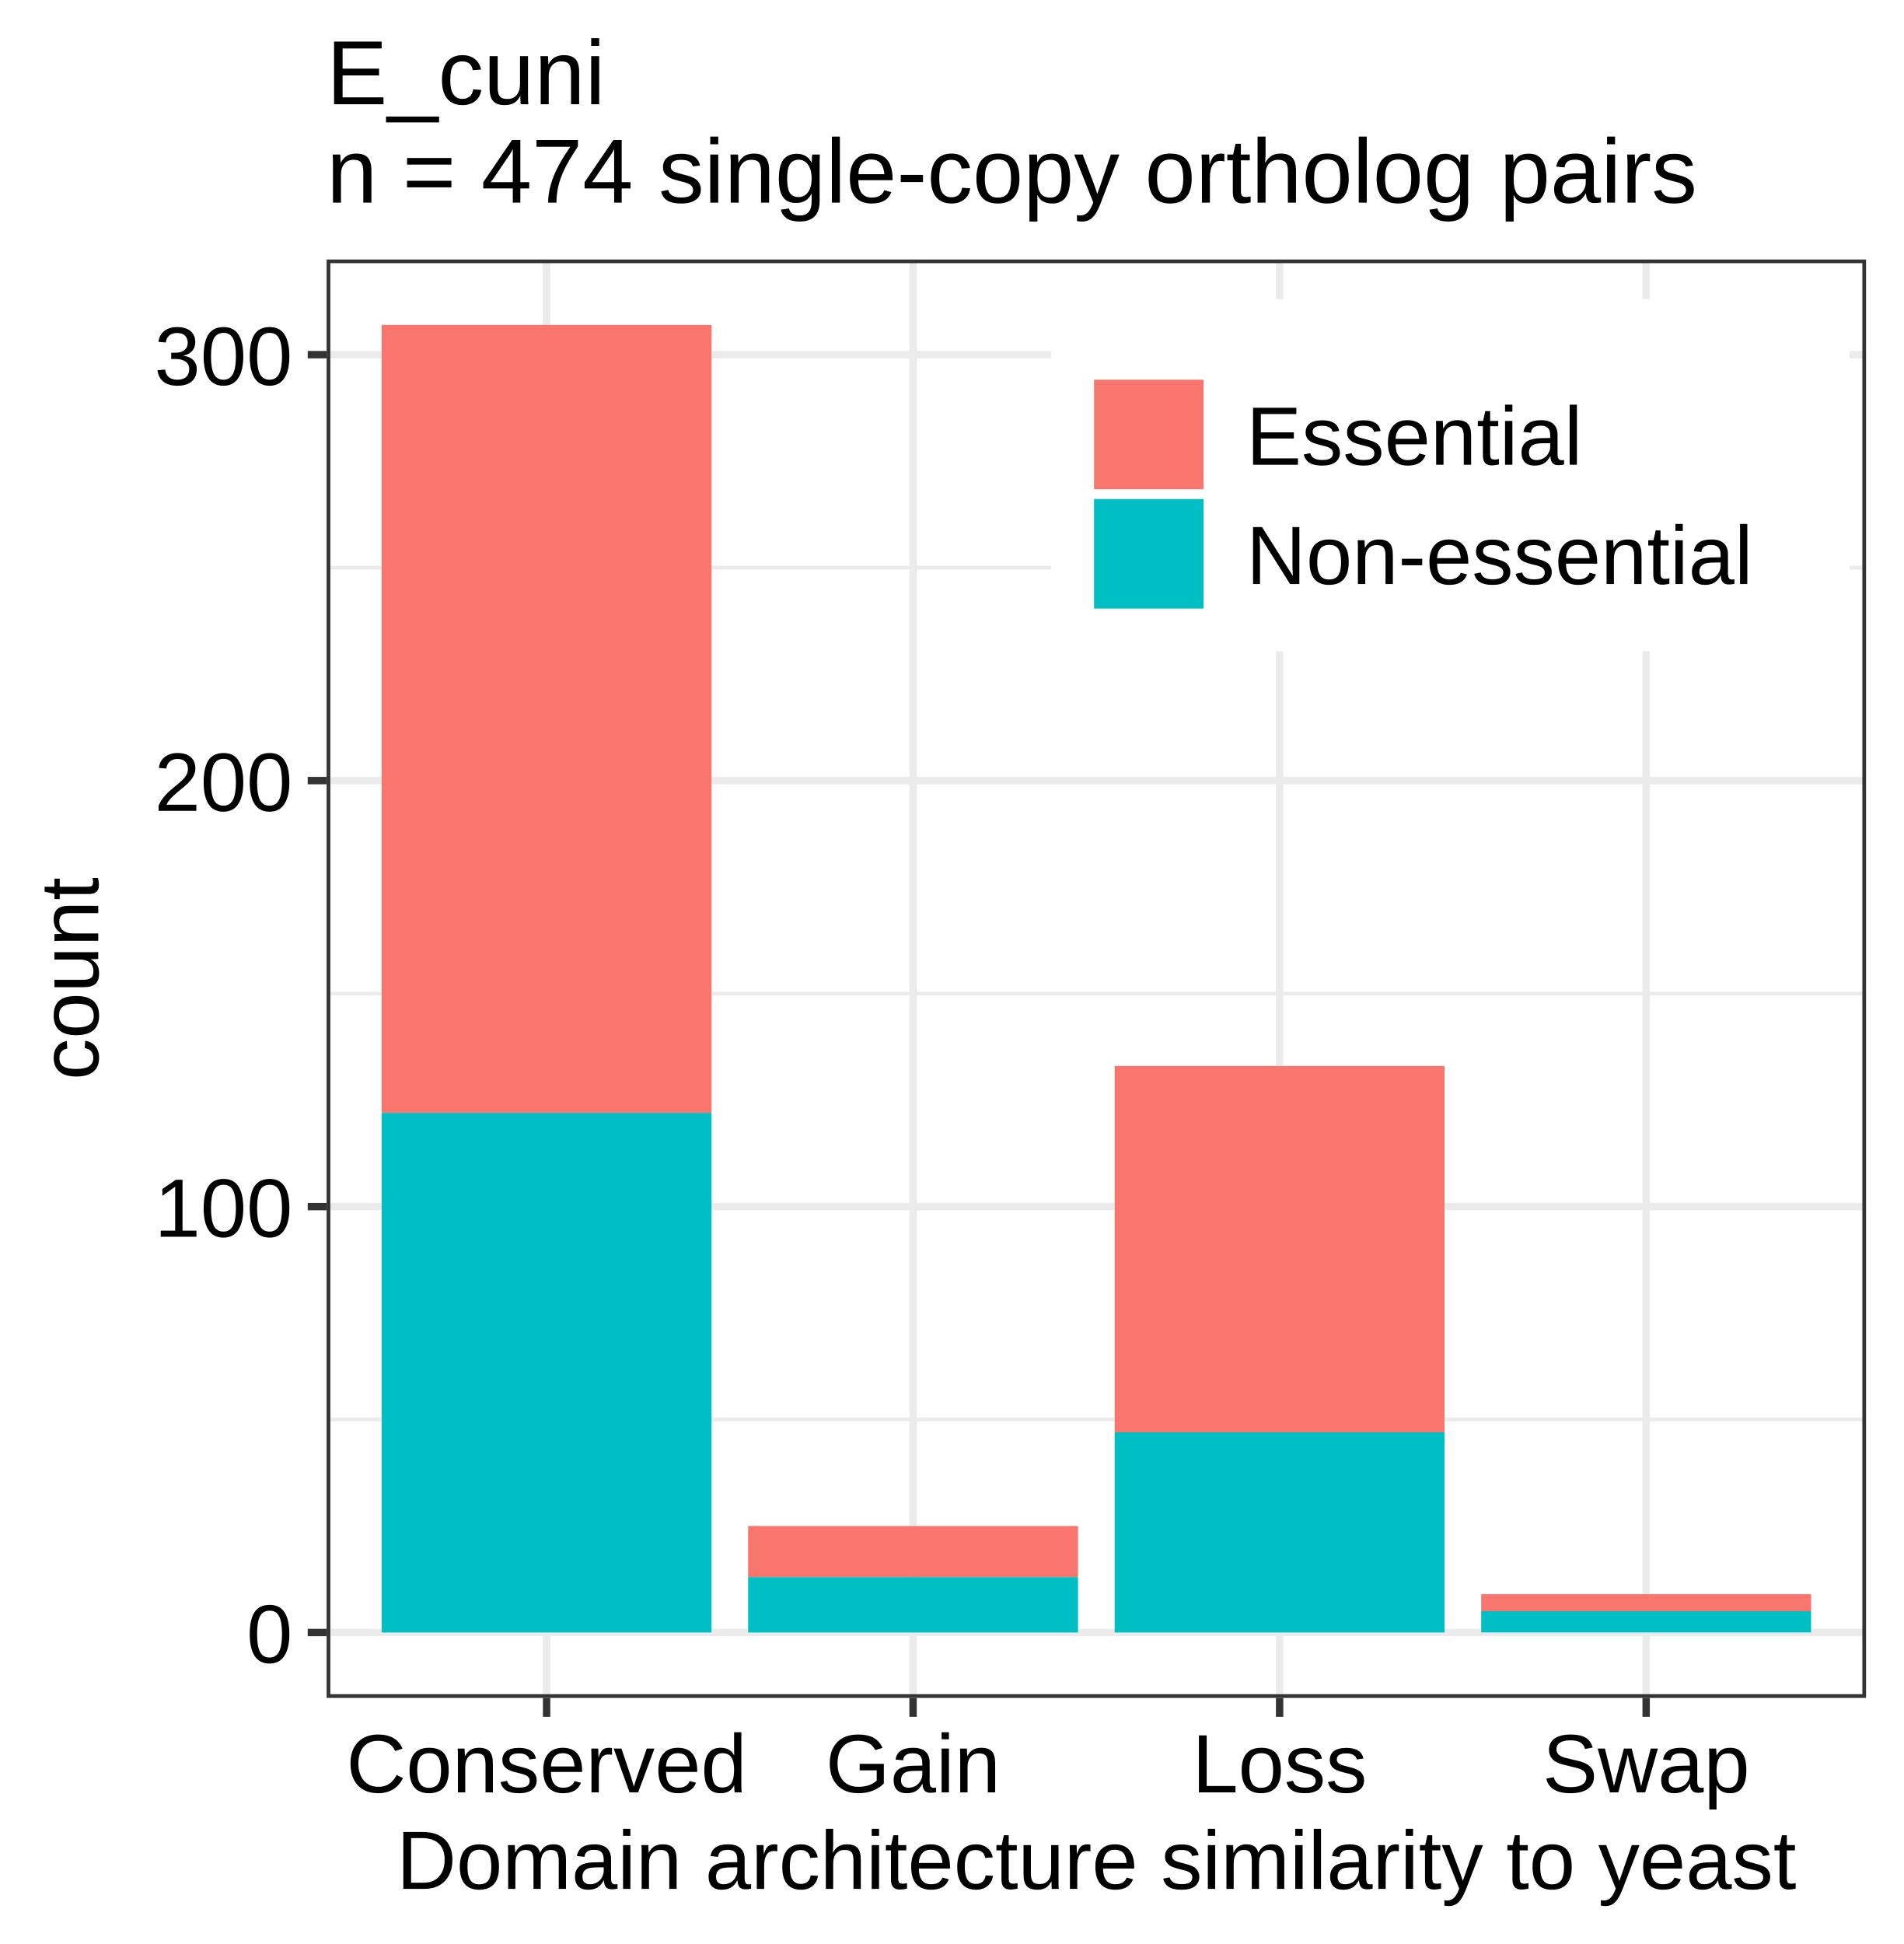
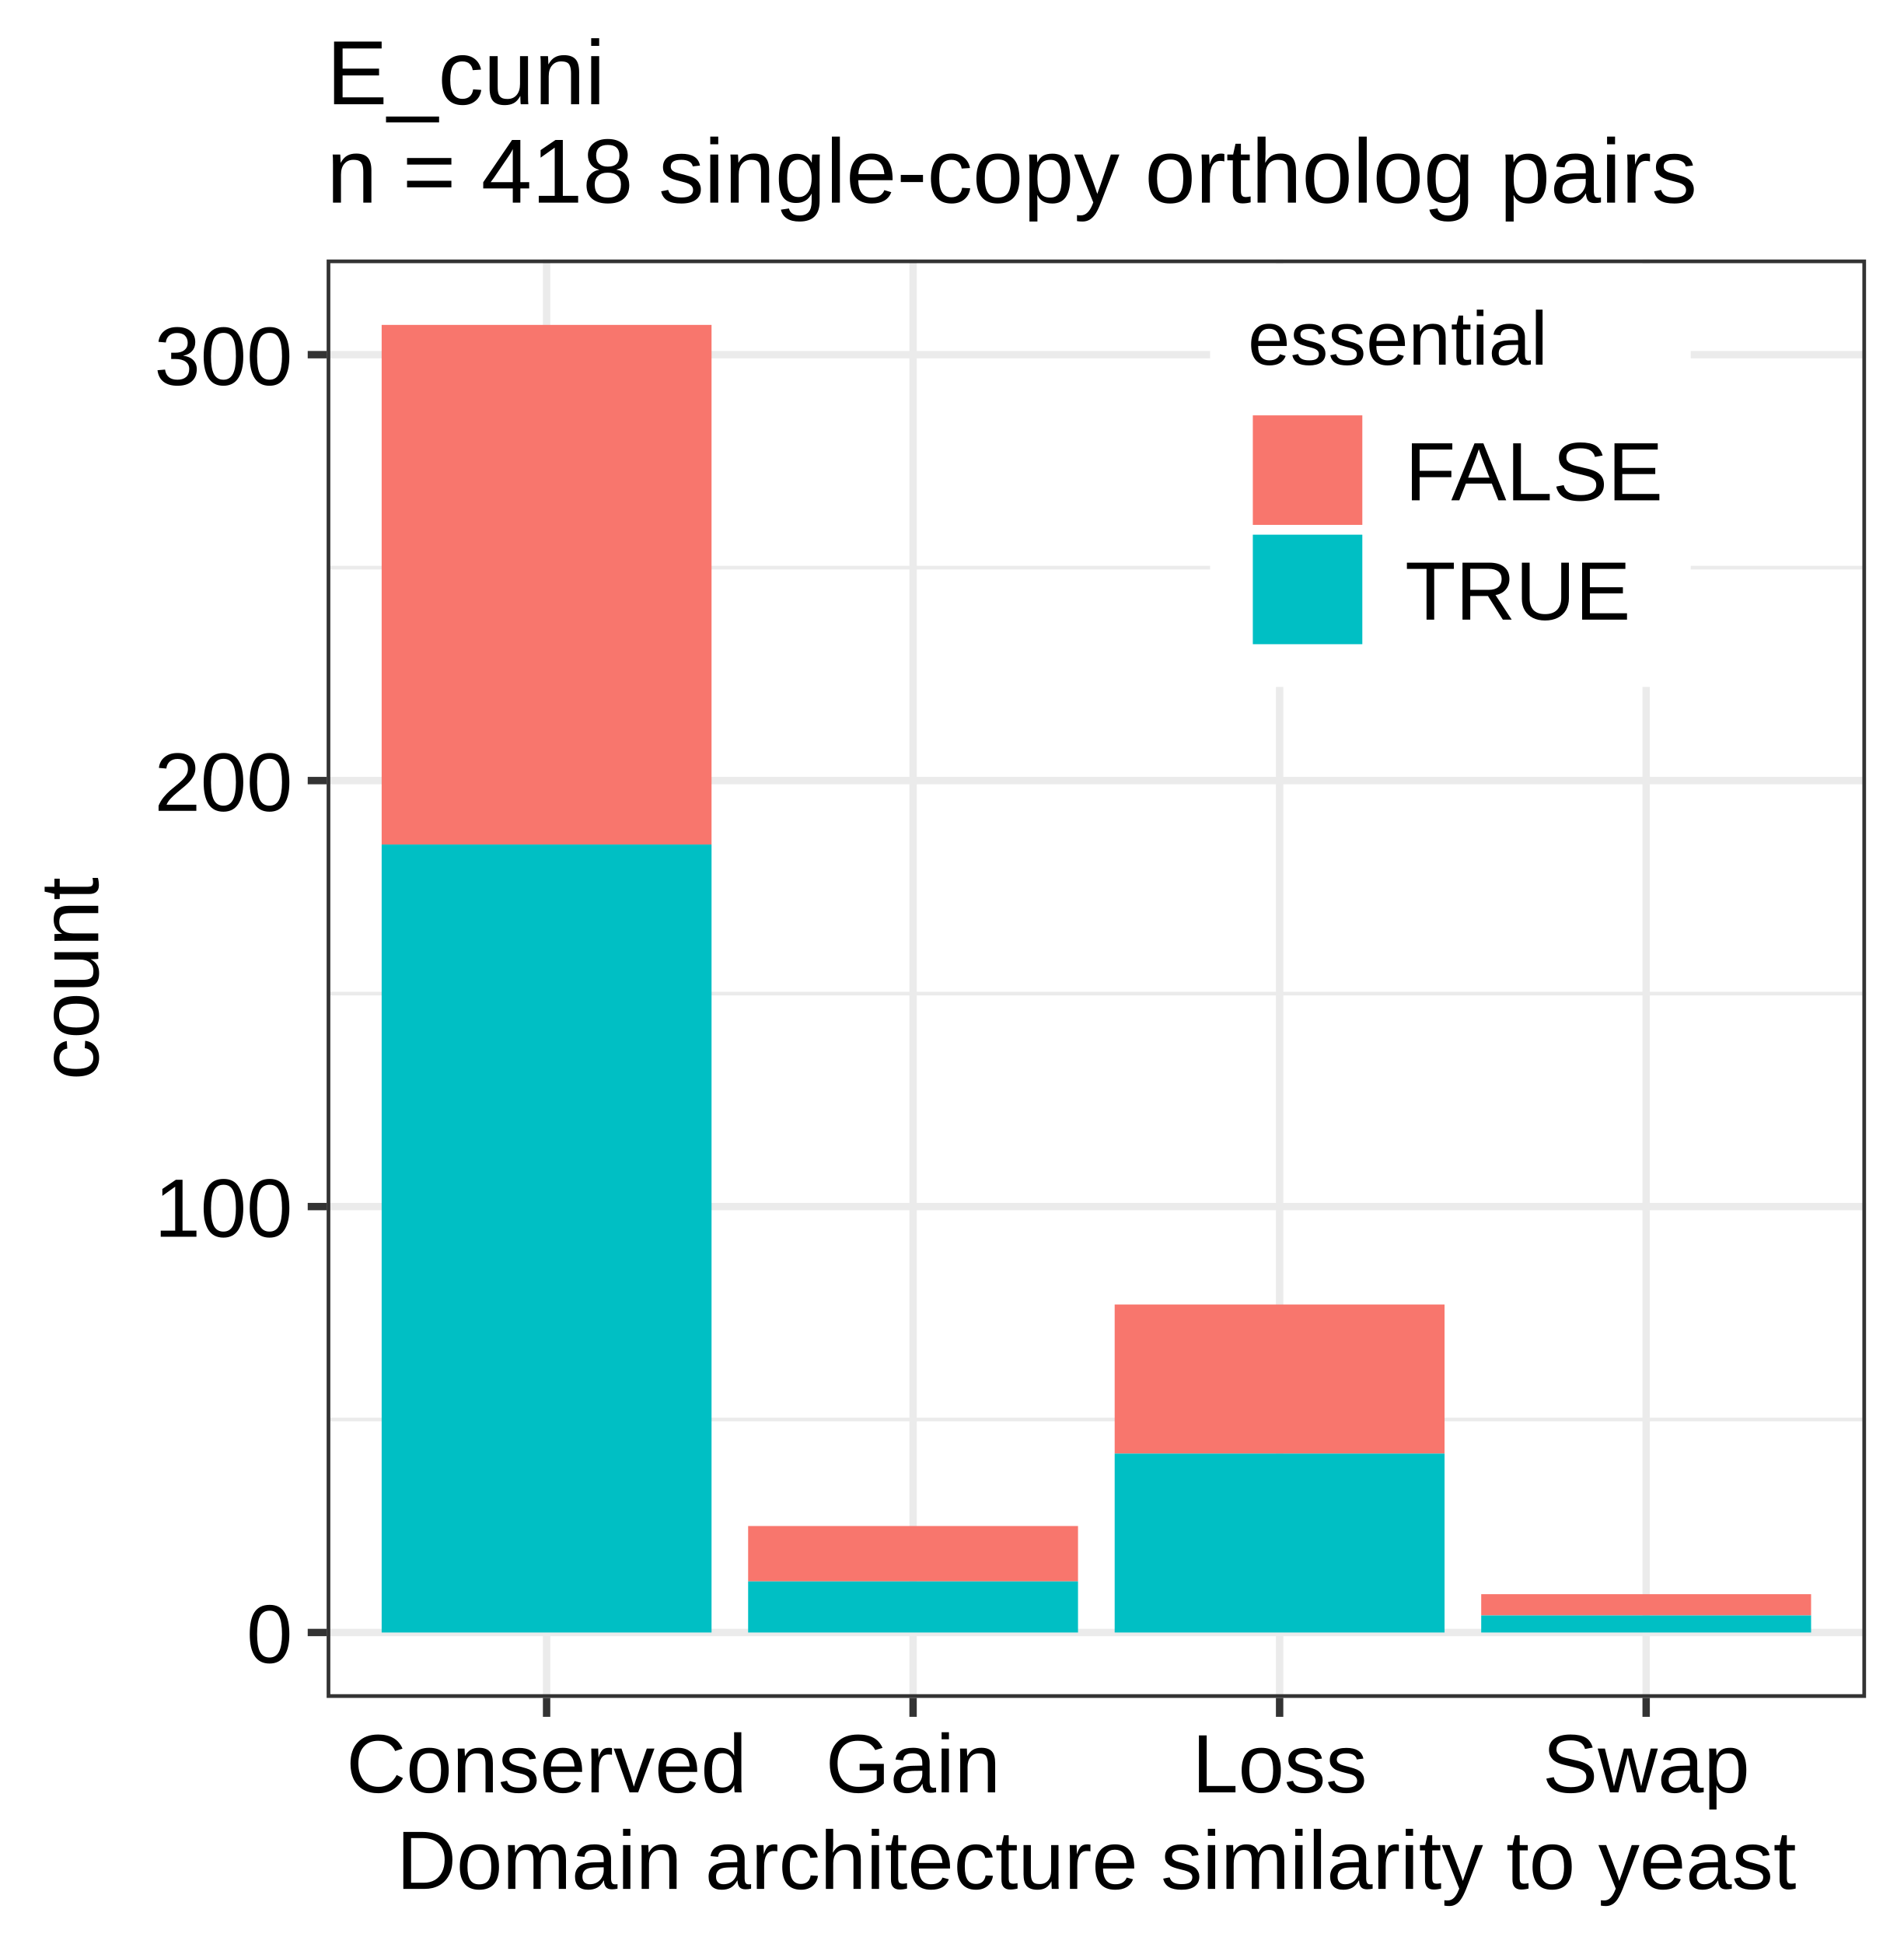
<svg xmlns="http://www.w3.org/2000/svg" class="svglite" width="275.76pt" height="281.52pt" viewBox="0 0 275.76 281.52">
  <defs>
    <style type="text/css">
    .svglite line, .svglite polyline, .svglite polygon, .svglite path, .svglite rect, .svglite circle {
      fill: none;
      stroke: #000000;
      stroke-linecap: round;
      stroke-linejoin: round;
      stroke-miterlimit: 10.00;
    }
    .svglite text {
      white-space: pre;
    }
  </style>
  </defs>
  <rect width="100%" height="100%" style="stroke: none; fill: #FFFFFF;" />
  <defs>
    <clipPath id="cpMC4wMHwyNzUuNzZ8MC4wMHwyODEuNTI=">
      <rect x="0.00" y="0.00" width="275.76" height="281.52" />
    </clipPath>
  </defs>
  <g clip-path="url(#cpMC4wMHwyNzUuNzZ8MC4wMHwyODEuNTI=)">
    <rect x="-0" y="-0" width="275.76" height="281.52" style="stroke-width: 1.07; stroke: #FFFFFF; fill: #FFFFFF;" />
  </g>
  <defs>
    <clipPath id="cpNDcuMzF8MjcwLjI4fDM3LjU4fDI0NS44OA==">
      <rect x="47.31" y="37.58" width="222.97" height="208.30" />
    </clipPath>
  </defs>
  <g clip-path="url(#cpNDcuMzF8MjcwLjI4fDM3LjU4fDI0NS44OA==)">
    <rect x="47.31" y="37.58" width="222.97" height="208.30" style="stroke-width: 1.07; stroke: none; fill: #FFFFFF;" />
    <polyline points="47.31,205.57 270.28,205.57 " style="stroke-width: 0.53; stroke: #EBEBEB; stroke-linecap: butt;" />
    <polyline points="47.31,143.89 270.28,143.89 " style="stroke-width: 0.53; stroke: #EBEBEB; stroke-linecap: butt;" />
    <polyline points="47.31,82.20 270.28,82.20 " style="stroke-width: 0.53; stroke: #EBEBEB; stroke-linecap: butt;" />
    <polyline points="47.31,236.41 270.28,236.41 " style="stroke-width: 1.07; stroke: #EBEBEB; stroke-linecap: butt;" />
    <polyline points="47.31,174.73 270.28,174.73 " style="stroke-width: 1.07; stroke: #EBEBEB; stroke-linecap: butt;" />
    <polyline points="47.31,113.04 270.28,113.04 " style="stroke-width: 1.07; stroke: #EBEBEB; stroke-linecap: butt;" />
    <polyline points="47.31,51.36 270.28,51.36 " style="stroke-width: 1.07; stroke: #EBEBEB; stroke-linecap: butt;" />
    <polyline points="79.17,245.88 79.17,37.58 " style="stroke-width: 1.07; stroke: #EBEBEB; stroke-linecap: butt;" />
    <polyline points="132.25,245.88 132.25,37.58 " style="stroke-width: 1.07; stroke: #EBEBEB; stroke-linecap: butt;" />
    <polyline points="185.34,245.88 185.34,37.58 " style="stroke-width: 1.07; stroke: #EBEBEB; stroke-linecap: butt;" />
    <polyline points="238.43,245.88 238.43,37.58 " style="stroke-width: 1.07; stroke: #EBEBEB; stroke-linecap: butt;" />
-     <rect x="55.28" y="47.05" width="47.78" height="114.11" style="stroke-width: 1.07; stroke: none; stroke-linecap: square; stroke-linejoin: miter; fill: #F8766D;" />
-     <rect x="55.28" y="161.16" width="47.78" height="75.25" style="stroke-width: 1.07; stroke: none; stroke-linecap: square; stroke-linejoin: miter; fill: #00BFC4;" />
-     <rect x="108.36" y="220.99" width="47.78" height="7.40" style="stroke-width: 1.07; stroke: none; stroke-linecap: square; stroke-linejoin: miter; fill: #F8766D;" />
-     <rect x="108.36" y="228.39" width="47.78" height="8.02" style="stroke-width: 1.07; stroke: none; stroke-linecap: square; stroke-linejoin: miter; fill: #00BFC4;" />
-     <rect x="161.45" y="154.37" width="47.78" height="53.05" style="stroke-width: 1.07; stroke: none; stroke-linecap: square; stroke-linejoin: miter; fill: #F8766D;" />
-     <rect x="161.45" y="207.42" width="47.78" height="28.99" style="stroke-width: 1.07; stroke: none; stroke-linecap: square; stroke-linejoin: miter; fill: #00BFC4;" />
-     <rect x="214.54" y="230.86" width="47.78" height="2.47" style="stroke-width: 1.07; stroke: none; stroke-linecap: square; stroke-linejoin: miter; fill: #F8766D;" />
-     <rect x="214.54" y="233.32" width="47.78" height="3.08" style="stroke-width: 1.07; stroke: none; stroke-linecap: square; stroke-linejoin: miter; fill: #00BFC4;" />
+     <rect x="55.28" y="47.05" width="47.78" height="75.25" style="stroke-width: 1.07; stroke: none; stroke-linecap: square; stroke-linejoin: miter; fill: #F8766D;" />
+     <rect x="55.28" y="122.30" width="47.78" height="114.11" style="stroke-width: 1.07; stroke: none; stroke-linecap: square; stroke-linejoin: miter; fill: #00BFC4;" />
+     <rect x="108.36" y="220.99" width="47.78" height="8.02" style="stroke-width: 1.07; stroke: none; stroke-linecap: square; stroke-linejoin: miter; fill: #F8766D;" />
+     <rect x="108.36" y="229.01" width="47.78" height="7.40" style="stroke-width: 1.07; stroke: none; stroke-linecap: square; stroke-linejoin: miter; fill: #00BFC4;" />
+     <rect x="161.45" y="188.91" width="47.78" height="21.59" style="stroke-width: 1.07; stroke: none; stroke-linecap: square; stroke-linejoin: miter; fill: #F8766D;" />
+     <rect x="161.45" y="210.50" width="47.78" height="25.91" style="stroke-width: 1.07; stroke: none; stroke-linecap: square; stroke-linejoin: miter; fill: #00BFC4;" />
+     <rect x="214.54" y="230.86" width="47.78" height="3.08" style="stroke-width: 1.07; stroke: none; stroke-linecap: square; stroke-linejoin: miter; fill: #F8766D;" />
+     <rect x="214.54" y="233.94" width="47.78" height="2.47" style="stroke-width: 1.07; stroke: none; stroke-linecap: square; stroke-linejoin: miter; fill: #00BFC4;" />
    <rect x="47.31" y="37.58" width="222.97" height="208.30" style="stroke-width: 1.07; stroke: #333333;" />
  </g>
  <g clip-path="url(#cpMC4wMHwyNzUuNzZ8MC4wMHwyODEuNTI=)">
    <text x="42.38" y="240.78" text-anchor="end" style="font-size: 12.00px; font-family: &quot;Arimo&quot;;" textLength="7.64px" lengthAdjust="spacingAndGlyphs">0</text>
    <text x="42.38" y="179.10" text-anchor="end" style="font-size: 12.00px; font-family: &quot;Arimo&quot;;" textLength="22.92px" lengthAdjust="spacingAndGlyphs">100</text>
    <text x="42.38" y="117.42" text-anchor="end" style="font-size: 12.00px; font-family: &quot;Arimo&quot;;" textLength="22.92px" lengthAdjust="spacingAndGlyphs">200</text>
    <text x="42.38" y="55.74" text-anchor="end" style="font-size: 12.00px; font-family: &quot;Arimo&quot;;" textLength="22.92px" lengthAdjust="spacingAndGlyphs">300</text>
    <polyline points="44.57,236.41 47.31,236.41 " style="stroke-width: 1.07; stroke: #333333; stroke-linecap: butt;" />
    <polyline points="44.57,174.73 47.31,174.73 " style="stroke-width: 1.07; stroke: #333333; stroke-linecap: butt;" />
    <polyline points="44.57,113.04 47.31,113.04 " style="stroke-width: 1.07; stroke: #333333; stroke-linecap: butt;" />
    <polyline points="44.57,51.36 47.31,51.36 " style="stroke-width: 1.07; stroke: #333333; stroke-linecap: butt;" />
    <polyline points="79.17,248.62 79.17,245.88 " style="stroke-width: 1.07; stroke: #333333; stroke-linecap: butt;" />
    <polyline points="132.25,248.62 132.25,245.88 " style="stroke-width: 1.07; stroke: #333333; stroke-linecap: butt;" />
    <polyline points="185.34,248.62 185.34,245.88 " style="stroke-width: 1.07; stroke: #333333; stroke-linecap: butt;" />
    <polyline points="238.43,248.62 238.43,245.88 " style="stroke-width: 1.07; stroke: #333333; stroke-linecap: butt;" />
    <text x="79.17" y="259.56" text-anchor="middle" style="font-size: 12.00px; font-family: &quot;Arimo&quot;;" textLength="64.02px" lengthAdjust="spacingAndGlyphs">Conserved</text>
    <text x="132.25" y="259.56" text-anchor="middle" style="font-size: 12.00px; font-family: &quot;Arimo&quot;;" textLength="27.60px" lengthAdjust="spacingAndGlyphs">Gain</text>
    <text x="185.34" y="259.56" text-anchor="middle" style="font-size: 12.00px; font-family: &quot;Arimo&quot;;" textLength="26.34px" lengthAdjust="spacingAndGlyphs">Loss</text>
    <text x="238.43" y="259.56" text-anchor="middle" style="font-size: 12.00px; font-family: &quot;Arimo&quot;;" textLength="32.41px" lengthAdjust="spacingAndGlyphs">Swap</text>
    <text x="158.80" y="273.54" text-anchor="middle" style="font-size: 12.00px; font-family: &quot;Arimo&quot;;" textLength="234.75px" lengthAdjust="spacingAndGlyphs">Domain architecture similarity to yeast</text>
    <text transform="translate(14.23,141.73) rotate(-90)" text-anchor="middle" style="font-size: 12.00px; font-family: &quot;Arimo&quot;;" textLength="33.88px" lengthAdjust="spacingAndGlyphs">count</text>
-     <rect x="152.27" y="43.32" width="115.62" height="51.00" style="stroke-width: 1.07; stroke: none; fill: #FFFFFF;" />
-     <rect x="157.75" y="54.28" width="17.28" height="17.28" style="stroke-width: 1.07; stroke: none; fill: #FFFFFF;" />
-     <rect x="158.46" y="54.99" width="15.86" height="15.86" style="stroke-width: 1.07; stroke: none; stroke-linecap: square; stroke-linejoin: miter; fill: #F8766D;" />
-     <rect x="157.75" y="71.56" width="17.28" height="17.28" style="stroke-width: 1.07; stroke: none; fill: #FFFFFF;" />
-     <rect x="158.46" y="72.27" width="15.86" height="15.86" style="stroke-width: 1.07; stroke: none; stroke-linecap: square; stroke-linejoin: miter; fill: #00BFC4;" />
-     <text x="180.51" y="67.30" style="font-size: 12.00px; font-family: &quot;Arimo&quot;;" textLength="53.83px" lengthAdjust="spacingAndGlyphs">Essential</text>
-     <text x="180.51" y="84.58" style="font-size: 12.00px; font-family: &quot;Arimo&quot;;" textLength="81.90px" lengthAdjust="spacingAndGlyphs">Non-essential</text>
+     <rect x="175.27" y="38.17" width="69.62" height="61.31" style="stroke-width: 1.07; stroke: none; fill: #FFFFFF;" />
+     <text x="180.75" y="52.81" style="font-size: 11.00px; font-family: &quot;Arimo&quot;;" textLength="49.14px" lengthAdjust="spacingAndGlyphs">essential</text>
+     <rect x="180.75" y="59.44" width="17.28" height="17.28" style="stroke-width: 1.07; stroke: none; fill: #FFFFFF;" />
+     <rect x="181.46" y="60.15" width="15.86" height="15.86" style="stroke-width: 1.07; stroke: none; stroke-linecap: square; stroke-linejoin: miter; fill: #F8766D;" />
+     <rect x="180.75" y="76.72" width="17.28" height="17.28" style="stroke-width: 1.07; stroke: none; fill: #FFFFFF;" />
+     <rect x="181.46" y="77.43" width="15.86" height="15.86" style="stroke-width: 1.07; stroke: none; stroke-linecap: square; stroke-linejoin: miter; fill: #00BFC4;" />
+     <text x="203.51" y="72.45" style="font-size: 12.00px; font-family: &quot;Arimo&quot;;" textLength="35.90px" lengthAdjust="spacingAndGlyphs">FALSE</text>
+     <text x="203.51" y="89.73" style="font-size: 12.00px; font-family: &quot;Arimo&quot;;" textLength="32.03px" lengthAdjust="spacingAndGlyphs">TRUE</text>
    <text x="47.31" y="15.10" style="font-size: 13.20px; font-family: &quot;Arimo&quot;;" textLength="42.57px" lengthAdjust="spacingAndGlyphs">E_cuni</text>
-     <text x="47.31" y="29.35" style="font-size: 13.20px; font-family: &quot;Arimo&quot;;" textLength="228.47px" lengthAdjust="spacingAndGlyphs">n = 474 single-copy ortholog pairs</text>
+     <text x="47.31" y="29.35" style="font-size: 13.20px; font-family: &quot;Arimo&quot;;" textLength="228.47px" lengthAdjust="spacingAndGlyphs">n = 418 single-copy ortholog pairs</text>
  </g>
</svg>
